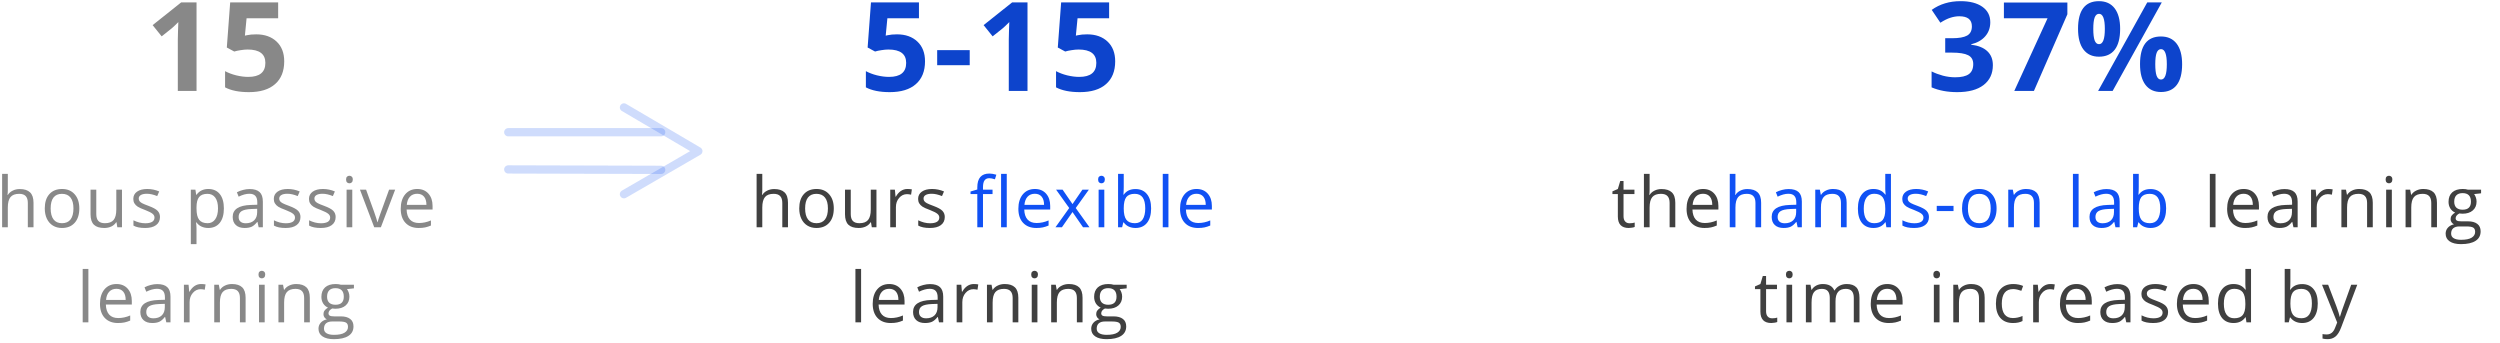
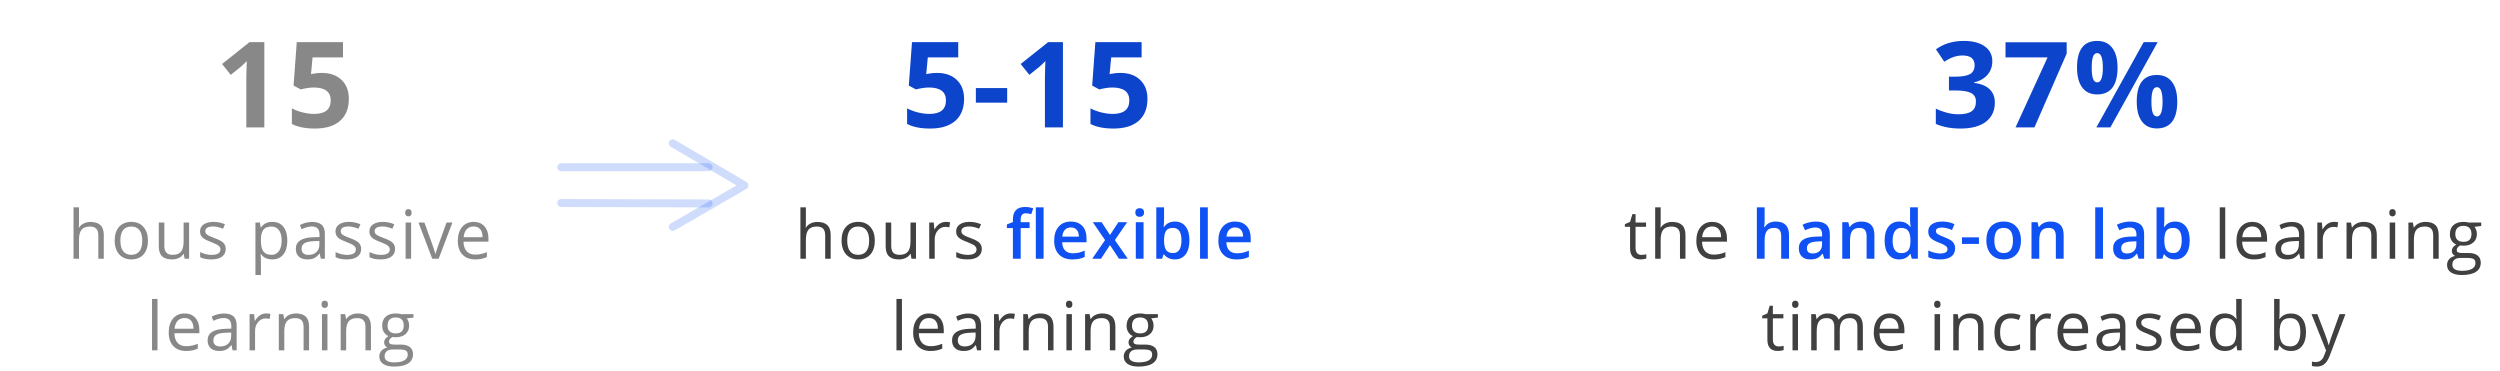
- <svg xmlns="http://www.w3.org/2000/svg" width="605px" height="83px" viewBox="0 0 605 83" version="1.1">
-   <g id="页面-2----Design-Simple" stroke="none" stroke-width="1" fill="none" fill-rule="evenodd">
-     <g id="2" transform="translate(-401, -485)">
-       <g id="编组-51" transform="translate(383, 475)">
-         <g id="编组-4">
-           <g id="编组" fill="#888888">
-             <text id="15" font-family="OpenSans-Bold, Open Sans" font-size="30" font-weight="bold" letter-spacing="0.706">
-               <tspan x="53.17" y="32">15</tspan>
-             </text>
-             <text id="hous-passive-learnin" font-family="OpenSans-Regular, Open Sans" font-size="17" font-weight="normal" letter-spacing="0.4">
-               <tspan x="17.046" y="65">hous passive </tspan>
-               <tspan x="36.544" y="88">learning</tspan>
-             </text>
-           </g>
-           <g id="编组-2" transform="translate(187, 0)">
-             <text id="5-15" font-family="OpenSans-Bold, Open Sans" font-size="30" font-weight="bold" letter-spacing="0.706" fill="#0D44CC">
-               <tspan x="39.076" y="32">5-15</tspan>
-             </text>
-             <text id="hours-flexible-learn" font-family="OpenSans-Regular, Open Sans" font-size="17" font-weight="normal" letter-spacing="0.4">
-               <tspan x="12.629" y="65" fill="#404040">hours </tspan>
-               <tspan x="65.631" y="65" font-family="OpenSans-SemiBold, Open Sans" font-weight="500" fill="#1051F4">flexible</tspan>
-               <tspan x="128.371" y="65" fill="#404040"> </tspan>
-               <tspan x="36.544" y="88" fill="#404040">learning</tspan>
-             </text>
-           </g>
-           <g id="编组-3" transform="translate(163.5, 46.5) scale(1, -1) rotate(-270) translate(-163.5, -46.5) translate(153, 23)" stroke="#1051F4" stroke-linecap="round" stroke-linejoin="round" stroke-opacity="0.2" stroke-width="2">
-             <path d="M5.897,9 L6,46" id="直线-4" />
-             <path d="M15,9 L15,46" id="直线-4" />
-             <polyline id="路径-6" points="0 18 10.423 0 21 18" />
-           </g>
+ <svg xmlns="http://www.w3.org/2000/svg" width="628" height="93" viewBox="0 0 628 93" fill="none">
+   <g id="ç¼ç» 51">
+     <g id="ç¼ç» 4">
+       <g id="ç¼ç»">
+         <path id="15" d="M66.401 32H61.875V19.607L61.919 17.571L61.992 15.345C61.24 16.097 60.717 16.59 60.424 16.824L57.964 18.802L55.781 16.077L62.68 10.584H66.401V32ZM80.847 18.318C82.917 18.318 84.563 18.899 85.784 20.061C87.014 21.224 87.629 22.815 87.629 24.837C87.629 27.23 86.892 29.07 85.417 30.359C83.943 31.648 81.833 32.293 79.089 32.293C76.707 32.293 74.783 31.907 73.318 31.136V27.225C74.089 27.635 74.988 27.972 76.013 28.235C77.038 28.489 78.01 28.616 78.928 28.616C81.692 28.616 83.074 27.483 83.074 25.218C83.074 23.06 81.643 21.98 78.782 21.98C78.264 21.98 77.693 22.034 77.068 22.142C76.443 22.239 75.935 22.347 75.544 22.464L73.743 21.497L74.548 10.584H86.165V14.422H78.518L78.123 18.626L78.635 18.523C79.231 18.387 79.968 18.318 80.847 18.318Z" fill="#888888" />
+         <path id="hous passive learnin" d="M24.695 65V59.115C24.695 58.373 24.526 57.82 24.189 57.455C23.851 57.089 23.323 56.907 22.603 56.907C21.646 56.907 20.946 57.167 20.503 57.687C20.066 58.207 19.848 59.059 19.848 60.244V65H18.47V52.084H19.848V55.994C19.848 56.464 19.825 56.854 19.781 57.164H19.864C20.135 56.727 20.52 56.384 21.018 56.135C21.521 55.88 22.094 55.753 22.736 55.753C23.849 55.753 24.681 56.019 25.235 56.55C25.794 57.075 26.073 57.914 26.073 59.065V65H24.695ZM37.164 60.443C37.164 61.926 36.791 63.085 36.044 63.921C35.297 64.751 34.265 65.166 32.948 65.166C32.134 65.166 31.412 64.975 30.781 64.593C30.15 64.211 29.663 63.664 29.32 62.95C28.977 62.236 28.806 61.4 28.806 60.443C28.806 58.96 29.176 57.806 29.918 56.981C30.66 56.151 31.689 55.736 33.006 55.736C34.279 55.736 35.289 56.16 36.036 57.006C36.788 57.853 37.164 58.998 37.164 60.443ZM30.233 60.443C30.233 61.605 30.466 62.49 30.931 63.099C31.395 63.708 32.079 64.012 32.981 64.012C33.883 64.012 34.566 63.711 35.031 63.107C35.502 62.499 35.737 61.611 35.737 60.443C35.737 59.286 35.502 58.409 35.031 57.812C34.566 57.208 33.877 56.907 32.964 56.907C32.062 56.907 31.382 57.203 30.922 57.795C30.463 58.387 30.233 59.27 30.233 60.443ZM41.283 55.902V61.804C41.283 62.546 41.452 63.099 41.79 63.464C42.127 63.83 42.656 64.012 43.375 64.012C44.327 64.012 45.021 63.752 45.459 63.232C45.901 62.712 46.123 61.862 46.123 60.684V55.902H47.501V65H46.363L46.164 63.78H46.09C45.807 64.228 45.414 64.571 44.911 64.809C44.413 65.047 43.843 65.166 43.201 65.166C42.094 65.166 41.264 64.903 40.711 64.377C40.163 63.852 39.889 63.011 39.889 61.854V55.902H41.283ZM56.699 62.518C56.699 63.365 56.384 64.018 55.753 64.477C55.122 64.936 54.237 65.166 53.097 65.166C51.891 65.166 50.95 64.975 50.275 64.593V63.315C50.712 63.536 51.179 63.711 51.677 63.838C52.181 63.965 52.665 64.029 53.13 64.029C53.849 64.029 54.403 63.915 54.79 63.688C55.178 63.456 55.371 63.105 55.371 62.634C55.371 62.28 55.216 61.978 54.906 61.73C54.602 61.475 54.004 61.176 53.114 60.833C52.267 60.518 51.664 60.244 51.304 60.011C50.95 59.773 50.684 59.505 50.507 59.206C50.336 58.907 50.25 58.55 50.25 58.135C50.25 57.394 50.551 56.81 51.154 56.384C51.758 55.952 52.585 55.736 53.636 55.736C54.616 55.736 55.573 55.935 56.508 56.334L56.019 57.455C55.106 57.078 54.278 56.89 53.537 56.89C52.884 56.89 52.391 56.992 52.059 57.197C51.727 57.402 51.561 57.684 51.561 58.044C51.561 58.287 51.622 58.495 51.744 58.666C51.871 58.838 52.073 59.001 52.35 59.156C52.627 59.311 53.158 59.535 53.944 59.829C55.023 60.221 55.75 60.617 56.127 61.016C56.508 61.414 56.699 61.915 56.699 62.518ZM68.398 65.166C67.806 65.166 67.264 65.058 66.771 64.842C66.284 64.621 65.875 64.283 65.543 63.83H65.443C65.51 64.361 65.543 64.864 65.543 65.34V69.084H64.165V55.902H65.285L65.477 57.148H65.543C65.897 56.649 66.309 56.29 66.78 56.068C67.25 55.847 67.79 55.736 68.398 55.736C69.605 55.736 70.534 56.149 71.187 56.973C71.846 57.798 72.175 58.954 72.175 60.443C72.175 61.937 71.84 63.099 71.171 63.929C70.507 64.754 69.583 65.166 68.398 65.166ZM68.199 56.907C67.269 56.907 66.597 57.164 66.182 57.679C65.767 58.193 65.554 59.012 65.543 60.136V60.443C65.543 61.721 65.756 62.637 66.182 63.19C66.608 63.738 67.292 64.012 68.232 64.012C69.018 64.012 69.632 63.694 70.075 63.058C70.523 62.421 70.748 61.544 70.748 60.426C70.748 59.292 70.523 58.423 70.075 57.82C69.632 57.211 69.007 56.907 68.199 56.907ZM80.585 65L80.311 63.705H80.245C79.791 64.275 79.338 64.662 78.884 64.867C78.436 65.066 77.874 65.166 77.199 65.166C76.297 65.166 75.588 64.934 75.074 64.469C74.565 64.004 74.31 63.343 74.31 62.485C74.31 60.648 75.779 59.685 78.718 59.596L80.262 59.546V58.982C80.262 58.268 80.107 57.742 79.797 57.405C79.493 57.062 79.003 56.89 78.328 56.89C77.57 56.89 76.712 57.123 75.754 57.587L75.331 56.533C75.779 56.29 76.269 56.099 76.8 55.96C77.337 55.822 77.874 55.753 78.411 55.753C79.495 55.753 80.298 55.994 80.818 56.475C81.344 56.956 81.606 57.728 81.606 58.791V65H80.585ZM77.473 64.029C78.33 64.029 79.003 63.794 79.49 63.323C79.982 62.853 80.228 62.194 80.228 61.348V60.526L78.851 60.584C77.755 60.623 76.963 60.794 76.477 61.099C75.995 61.398 75.754 61.865 75.754 62.502C75.754 62.999 75.904 63.379 76.203 63.639C76.507 63.899 76.93 64.029 77.473 64.029ZM90.722 62.518C90.722 63.365 90.407 64.018 89.776 64.477C89.145 64.936 88.26 65.166 87.12 65.166C85.913 65.166 84.973 64.975 84.297 64.593V63.315C84.735 63.536 85.202 63.711 85.7 63.838C86.204 63.965 86.688 64.029 87.153 64.029C87.872 64.029 88.426 63.915 88.813 63.688C89.201 63.456 89.394 63.105 89.394 62.634C89.394 62.28 89.239 61.978 88.929 61.73C88.625 61.475 88.027 61.176 87.136 60.833C86.29 60.518 85.686 60.244 85.327 60.011C84.973 59.773 84.707 59.505 84.53 59.206C84.358 58.907 84.273 58.55 84.273 58.135C84.273 57.394 84.574 56.81 85.177 56.384C85.781 55.952 86.608 55.736 87.659 55.736C88.639 55.736 89.596 55.935 90.531 56.334L90.042 57.455C89.129 57.078 88.301 56.89 87.56 56.89C86.907 56.89 86.414 56.992 86.082 57.197C85.75 57.402 85.584 57.684 85.584 58.044C85.584 58.287 85.645 58.495 85.767 58.666C85.894 58.838 86.096 59.001 86.373 59.156C86.649 59.311 87.181 59.535 87.966 59.829C89.046 60.221 89.773 60.617 90.15 61.016C90.531 61.414 90.722 61.915 90.722 62.518ZM99.24 62.518C99.24 63.365 98.925 64.018 98.294 64.477C97.663 64.936 96.778 65.166 95.638 65.166C94.431 65.166 93.491 64.975 92.816 64.593V63.315C93.253 63.536 93.72 63.711 94.219 63.838C94.722 63.965 95.206 64.029 95.671 64.029C96.391 64.029 96.944 63.915 97.331 63.688C97.719 63.456 97.912 63.105 97.912 62.634C97.912 62.28 97.757 61.978 97.448 61.73C97.143 61.475 96.545 61.176 95.654 60.833C94.808 60.518 94.205 60.244 93.845 60.011C93.491 59.773 93.225 59.505 93.048 59.206C92.876 58.907 92.791 58.55 92.791 58.135C92.791 57.394 93.092 56.81 93.695 56.384C94.299 55.952 95.126 55.736 96.177 55.736C97.157 55.736 98.114 55.935 99.049 56.334L98.56 57.455C97.647 57.078 96.819 56.89 96.078 56.89C95.425 56.89 94.932 56.992 94.6 57.197C94.268 57.402 94.102 57.684 94.102 58.044C94.102 58.287 94.163 58.495 94.285 58.666C94.412 58.838 94.614 59.001 94.891 59.156C95.168 59.311 95.699 59.535 96.485 59.829C97.564 60.221 98.291 60.617 98.668 61.016C99.049 61.414 99.24 61.915 99.24 62.518ZM103.268 65H101.89V55.902H103.268V65ZM101.774 53.437C101.774 53.122 101.851 52.892 102.006 52.748C102.161 52.599 102.355 52.524 102.587 52.524C102.809 52.524 102.999 52.599 103.16 52.748C103.32 52.898 103.401 53.127 103.401 53.437C103.401 53.747 103.32 53.979 103.16 54.134C102.999 54.284 102.809 54.358 102.587 54.358C102.355 54.358 102.161 54.284 102.006 54.134C101.851 53.979 101.774 53.747 101.774 53.437ZM108.582 65L105.129 55.902H106.606L108.565 61.298C109.008 62.56 109.268 63.379 109.346 63.755H109.412C109.473 63.462 109.664 62.856 109.985 61.937C110.311 61.013 111.039 59.001 112.168 55.902H113.645L110.192 65H108.582ZM119.35 65.166C118.005 65.166 116.942 64.757 116.162 63.938C115.387 63.118 115 61.981 115 60.526C115 59.059 115.36 57.895 116.079 57.031C116.804 56.168 117.775 55.736 118.993 55.736C120.133 55.736 121.035 56.113 121.699 56.865C122.363 57.612 122.695 58.6 122.695 59.829V60.7H116.428C116.455 61.768 116.724 62.579 117.233 63.132C117.748 63.686 118.47 63.962 119.399 63.962C120.379 63.962 121.347 63.758 122.305 63.348V64.577C121.818 64.787 121.356 64.936 120.918 65.025C120.487 65.119 119.964 65.166 119.35 65.166ZM118.976 56.89C118.246 56.89 117.662 57.128 117.225 57.604C116.793 58.08 116.538 58.738 116.461 59.58H121.217C121.217 58.711 121.024 58.047 120.636 57.587C120.249 57.123 119.695 56.89 118.976 56.89ZM39.566 88H38.188V75.084H39.566V88ZM46.731 88.166C45.386 88.166 44.324 87.757 43.544 86.938C42.769 86.118 42.381 84.981 42.381 83.526C42.381 82.059 42.741 80.894 43.46 80.031C44.185 79.168 45.157 78.736 46.374 78.736C47.514 78.736 48.416 79.113 49.08 79.865C49.744 80.612 50.076 81.6 50.076 82.829V83.7H43.809C43.837 84.768 44.105 85.579 44.614 86.132C45.129 86.686 45.851 86.962 46.781 86.962C47.76 86.962 48.729 86.758 49.686 86.348V87.577C49.199 87.787 48.737 87.936 48.3 88.025C47.868 88.119 47.345 88.166 46.731 88.166ZM46.357 79.89C45.627 79.89 45.043 80.128 44.606 80.604C44.174 81.08 43.92 81.738 43.842 82.58H48.599C48.599 81.711 48.405 81.047 48.018 80.587C47.63 80.123 47.077 79.89 46.357 79.89ZM58.428 88L58.154 86.705H58.088C57.634 87.275 57.18 87.662 56.727 87.867C56.278 88.066 55.717 88.166 55.042 88.166C54.14 88.166 53.431 87.934 52.917 87.469C52.407 87.004 52.153 86.343 52.153 85.485C52.153 83.648 53.622 82.685 56.561 82.596L58.105 82.546V81.982C58.105 81.268 57.95 80.742 57.64 80.405C57.335 80.062 56.846 79.89 56.17 79.89C55.412 79.89 54.555 80.123 53.597 80.587L53.174 79.533C53.622 79.29 54.112 79.099 54.643 78.96C55.18 78.822 55.717 78.753 56.254 78.753C57.338 78.753 58.141 78.994 58.661 79.475C59.187 79.957 59.449 80.728 59.449 81.791V88H58.428ZM55.316 87.029C56.173 87.029 56.846 86.794 57.333 86.323C57.825 85.853 58.071 85.194 58.071 84.348V83.526L56.694 83.584C55.598 83.623 54.806 83.794 54.319 84.099C53.838 84.397 53.597 84.865 53.597 85.501C53.597 85.999 53.747 86.379 54.045 86.639C54.35 86.899 54.773 87.029 55.316 87.029ZM66.847 78.736C67.251 78.736 67.613 78.769 67.934 78.836L67.743 80.114C67.367 80.031 67.035 79.99 66.747 79.99C66.011 79.99 65.38 80.289 64.855 80.886C64.335 81.484 64.074 82.228 64.074 83.119V88H62.697V78.902H63.834L63.991 80.587H64.058C64.395 79.995 64.802 79.539 65.278 79.218C65.754 78.897 66.277 78.736 66.847 78.736ZM76.261 88V82.115C76.261 81.373 76.093 80.82 75.755 80.455C75.418 80.089 74.889 79.907 74.17 79.907C73.218 79.907 72.521 80.164 72.078 80.679C71.635 81.193 71.414 82.043 71.414 83.227V88H70.036V78.902H71.156L71.381 80.147H71.447C71.729 79.699 72.125 79.353 72.634 79.11C73.143 78.861 73.71 78.736 74.336 78.736C75.431 78.736 76.256 79.002 76.809 79.533C77.363 80.059 77.639 80.903 77.639 82.065V88H76.261ZM82.256 88H80.878V78.902H82.256V88ZM80.762 76.437C80.762 76.122 80.84 75.892 80.995 75.748C81.15 75.599 81.343 75.524 81.576 75.524C81.797 75.524 81.988 75.599 82.148 75.748C82.309 75.897 82.389 76.127 82.389 76.437C82.389 76.747 82.309 76.979 82.148 77.134C81.988 77.284 81.797 77.358 81.576 77.358C81.343 77.358 81.15 77.284 80.995 77.134C80.84 76.979 80.762 76.747 80.762 76.437ZM91.804 88V82.115C91.804 81.373 91.635 80.82 91.297 80.455C90.96 80.089 90.431 79.907 89.712 79.907C88.76 79.907 88.063 80.164 87.62 80.679C87.177 81.193 86.956 82.043 86.956 83.227V88H85.578V78.902H86.699L86.923 80.147H86.989C87.272 79.699 87.667 79.353 88.176 79.11C88.685 78.861 89.253 78.736 89.878 78.736C90.974 78.736 91.798 79.002 92.352 79.533C92.905 80.059 93.182 80.903 93.182 82.065V88H91.804ZM103.866 78.902V79.774L102.181 79.973C102.336 80.167 102.475 80.421 102.596 80.737C102.718 81.047 102.779 81.398 102.779 81.791C102.779 82.682 102.475 83.393 101.866 83.924C101.257 84.456 100.421 84.721 99.359 84.721C99.088 84.721 98.833 84.699 98.595 84.655C98.009 84.965 97.715 85.355 97.715 85.825C97.715 86.074 97.818 86.26 98.023 86.381C98.227 86.498 98.579 86.556 99.077 86.556H100.687C101.672 86.556 102.428 86.763 102.953 87.178C103.484 87.593 103.75 88.197 103.75 88.988C103.75 89.995 103.346 90.761 102.538 91.287C101.73 91.818 100.552 92.084 99.002 92.084C97.812 92.084 96.894 91.863 96.246 91.42C95.604 90.977 95.283 90.352 95.283 89.544C95.283 88.991 95.46 88.512 95.814 88.108C96.169 87.704 96.667 87.43 97.309 87.286C97.076 87.181 96.88 87.018 96.719 86.796C96.564 86.575 96.487 86.318 96.487 86.024C96.487 85.692 96.575 85.402 96.752 85.153C96.93 84.904 97.209 84.663 97.591 84.431C97.121 84.237 96.736 83.908 96.437 83.443C96.144 82.978 95.997 82.447 95.997 81.849C95.997 80.853 96.296 80.087 96.894 79.55C97.491 79.007 98.338 78.736 99.434 78.736C99.91 78.736 100.338 78.792 100.72 78.902H103.866ZM96.611 89.527C96.611 90.02 96.819 90.393 97.234 90.648C97.649 90.903 98.244 91.03 99.019 91.03C100.175 91.03 101.03 90.856 101.584 90.507C102.143 90.164 102.422 89.696 102.422 89.104C102.422 88.612 102.27 88.268 101.965 88.075C101.661 87.887 101.088 87.793 100.247 87.793H98.595C97.97 87.793 97.483 87.942 97.134 88.241C96.786 88.54 96.611 88.968 96.611 89.527ZM97.359 81.816C97.359 82.452 97.538 82.934 97.898 83.26C98.258 83.587 98.759 83.75 99.4 83.75C100.745 83.75 101.418 83.097 101.418 81.791C101.418 80.424 100.737 79.741 99.376 79.741C98.728 79.741 98.23 79.915 97.881 80.264C97.533 80.612 97.359 81.13 97.359 81.816Z" fill="#888888" />
+       </g>
+       <g id="ç¼ç» 2">
+         <path id="5-15" d="M235.393 18.318C237.464 18.318 239.109 18.899 240.33 20.061C241.56 21.224 242.176 22.815 242.176 24.837C242.176 27.23 241.438 29.07 239.964 30.359C238.489 31.648 236.38 32.293 233.636 32.293C231.253 32.293 229.329 31.907 227.864 31.136V27.225C228.636 27.635 229.534 27.972 230.559 28.235C231.585 28.489 232.556 28.616 233.474 28.616C236.238 28.616 237.62 27.483 237.62 25.218C237.62 23.06 236.189 21.98 233.328 21.98C232.81 21.98 232.239 22.034 231.614 22.142C230.989 22.239 230.481 22.347 230.091 22.464L228.289 21.497L229.094 10.584H240.711V14.422H233.064L232.669 18.626L233.181 18.523C233.777 18.387 234.514 18.318 235.393 18.318ZM245.137 25.789V22.127H253.004V25.789H245.137ZM267.01 32H262.484V19.607L262.528 17.571L262.601 15.345C261.849 16.097 261.327 16.59 261.034 16.824L258.573 18.802L256.39 16.077L263.289 10.584H267.01V32ZM281.456 18.318C283.527 18.318 285.172 18.899 286.393 20.061C287.623 21.224 288.239 22.815 288.239 24.837C288.239 27.23 287.501 29.07 286.027 30.359C284.552 31.648 282.443 32.293 279.698 32.293C277.316 32.293 275.392 31.907 273.927 31.136V27.225C274.698 27.635 275.597 27.972 276.622 28.235C277.648 28.489 278.619 28.616 279.537 28.616C282.301 28.616 283.683 27.483 283.683 25.218C283.683 23.06 282.252 21.98 279.391 21.98C278.873 21.98 278.302 22.034 277.677 22.142C277.052 22.239 276.544 22.347 276.154 22.464L274.352 21.497L275.157 10.584H286.774V14.422H279.127L278.732 18.626L279.244 18.523C279.84 18.387 280.577 18.318 281.456 18.318Z" fill="#0D44CC" />
+         <g id="hours flexible learn">
+           <path d="M207.287 65V59.115C207.287 58.373 207.118 57.82 206.78 57.455C206.443 57.089 205.914 56.907 205.195 56.907C204.238 56.907 203.538 57.167 203.095 57.687C202.658 58.207 202.439 59.059 202.439 60.244V65H201.061V52.084H202.439V55.994C202.439 56.464 202.417 56.854 202.373 57.164H202.456C202.727 56.727 203.111 56.384 203.609 56.135C204.113 55.88 204.686 55.753 205.328 55.753C206.44 55.753 207.273 56.019 207.826 56.55C208.385 57.075 208.665 57.914 208.665 59.065V65H207.287ZM219.756 60.443C219.756 61.926 219.383 63.085 218.635 63.921C217.888 64.751 216.856 65.166 215.539 65.166C214.726 65.166 214.004 64.975 213.373 64.593C212.742 64.211 212.255 63.664 211.912 62.95C211.569 62.236 211.397 61.4 211.397 60.443C211.397 58.96 211.768 57.806 212.509 56.981C213.251 56.151 214.28 55.736 215.597 55.736C216.87 55.736 217.88 56.16 218.627 57.006C219.38 57.853 219.756 58.998 219.756 60.443ZM212.825 60.443C212.825 61.605 213.057 62.49 213.522 63.099C213.987 63.708 214.67 64.012 215.572 64.012C216.474 64.012 217.158 63.711 217.623 63.107C218.093 62.499 218.328 61.611 218.328 60.443C218.328 59.286 218.093 58.409 217.623 57.812C217.158 57.208 216.469 56.907 215.556 56.907C214.654 56.907 213.973 57.203 213.514 57.795C213.055 58.387 212.825 59.27 212.825 60.443ZM223.875 55.902V61.804C223.875 62.546 224.044 63.099 224.381 63.464C224.719 63.83 225.247 64.012 225.967 64.012C226.918 64.012 227.613 63.752 228.05 63.232C228.493 62.712 228.714 61.862 228.714 60.684V55.902H230.092V65H228.955L228.756 63.78H228.681C228.399 64.228 228.006 64.571 227.502 64.809C227.004 65.047 226.434 65.166 225.792 65.166C224.686 65.166 223.855 64.903 223.302 64.377C222.754 63.852 222.48 63.011 222.48 61.854V55.902H223.875ZM237.573 55.736C237.977 55.736 238.339 55.77 238.66 55.836L238.469 57.114C238.093 57.031 237.761 56.99 237.473 56.99C236.737 56.99 236.106 57.289 235.58 57.886C235.06 58.484 234.8 59.228 234.8 60.119V65H233.422V55.902H234.559L234.717 57.587H234.784C235.121 56.995 235.528 56.539 236.004 56.218C236.48 55.897 237.003 55.736 237.573 55.736ZM246.63 62.518C246.63 63.365 246.315 64.018 245.684 64.477C245.053 64.936 244.168 65.166 243.028 65.166C241.821 65.166 240.881 64.975 240.206 64.593V63.315C240.643 63.536 241.11 63.711 241.608 63.838C242.112 63.965 242.596 64.029 243.061 64.029C243.78 64.029 244.334 63.915 244.721 63.688C245.109 63.456 245.302 63.105 245.302 62.634C245.302 62.28 245.147 61.978 244.837 61.73C244.533 61.475 243.935 61.176 243.044 60.833C242.198 60.518 241.595 60.244 241.235 60.011C240.881 59.773 240.615 59.505 240.438 59.206C240.266 58.907 240.181 58.55 240.181 58.135C240.181 57.394 240.482 56.81 241.085 56.384C241.689 55.952 242.516 55.736 243.567 55.736C244.547 55.736 245.504 55.935 246.439 56.334L245.95 57.455C245.037 57.078 244.209 56.89 243.468 56.89C242.815 56.89 242.322 56.992 241.99 57.197C241.658 57.402 241.492 57.684 241.492 58.044C241.492 58.287 241.553 58.495 241.675 58.666C241.802 58.838 242.004 59.001 242.281 59.156C242.557 59.311 243.089 59.535 243.875 59.829C244.954 60.221 245.681 60.617 246.058 61.016C246.439 61.414 246.63 61.915 246.63 62.518ZM226.566 88H225.188V75.084H226.566V88ZM233.731 88.166C232.386 88.166 231.324 87.757 230.543 86.938C229.769 86.118 229.381 84.981 229.381 83.526C229.381 82.059 229.741 80.894 230.46 80.031C231.185 79.168 232.157 78.736 233.374 78.736C234.514 78.736 235.416 79.113 236.08 79.865C236.744 80.612 237.076 81.6 237.076 82.829V83.7H230.809C230.837 84.768 231.105 85.579 231.614 86.132C232.129 86.686 232.851 86.962 233.781 86.962C234.76 86.962 235.729 86.758 236.686 86.348V87.577C236.199 87.787 235.737 87.936 235.3 88.025C234.868 88.119 234.345 88.166 233.731 88.166ZM233.357 79.89C232.627 79.89 232.043 80.128 231.606 80.604C231.174 81.08 230.92 81.738 230.842 82.58H235.599C235.599 81.711 235.405 81.047 235.018 80.587C234.63 80.123 234.077 79.89 233.357 79.89ZM245.428 88L245.154 86.705H245.088C244.634 87.275 244.18 87.662 243.727 87.867C243.278 88.066 242.717 88.166 242.042 88.166C241.14 88.166 240.431 87.934 239.917 87.469C239.407 87.004 239.153 86.343 239.153 85.485C239.153 83.648 240.622 82.685 243.561 82.596L245.105 82.546V81.982C245.105 81.268 244.95 80.742 244.64 80.405C244.335 80.062 243.846 79.89 243.171 79.89C242.412 79.89 241.555 80.123 240.597 80.587L240.174 79.533C240.622 79.29 241.112 79.099 241.643 78.96C242.18 78.822 242.717 78.753 243.254 78.753C244.338 78.753 245.141 78.994 245.661 79.475C246.186 79.957 246.449 80.728 246.449 81.791V88H245.428ZM242.316 87.029C243.173 87.029 243.846 86.794 244.333 86.323C244.825 85.853 245.071 85.194 245.071 84.348V83.526L243.693 83.584C242.598 83.623 241.806 83.794 241.319 84.099C240.838 84.397 240.597 84.865 240.597 85.501C240.597 85.999 240.747 86.379 241.046 86.639C241.35 86.899 241.773 87.029 242.316 87.029ZM253.847 78.736C254.251 78.736 254.613 78.769 254.934 78.836L254.743 80.114C254.367 80.031 254.035 79.99 253.747 79.99C253.011 79.99 252.38 80.289 251.855 80.886C251.335 81.484 251.074 82.228 251.074 83.119V88H249.696V78.902H250.834L250.991 80.587H251.058C251.395 79.995 251.802 79.539 252.278 79.218C252.754 78.897 253.277 78.736 253.847 78.736ZM263.262 88V82.115C263.262 81.373 263.093 80.82 262.755 80.455C262.418 80.089 261.889 79.907 261.17 79.907C260.218 79.907 259.521 80.164 259.078 80.679C258.635 81.193 258.414 82.043 258.414 83.227V88H257.036V78.902H258.157L258.381 80.147H258.447C258.729 79.699 259.125 79.353 259.634 79.11C260.143 78.861 260.71 78.736 261.336 78.736C262.431 78.736 263.256 79.002 263.809 79.533C264.363 80.059 264.639 80.903 264.639 82.065V88H263.262ZM269.256 88H267.878V78.902H269.256V88ZM267.762 76.437C267.762 76.122 267.84 75.892 267.995 75.748C268.149 75.599 268.343 75.524 268.576 75.524C268.797 75.524 268.988 75.599 269.148 75.748C269.309 75.897 269.389 76.127 269.389 76.437C269.389 76.747 269.309 76.979 269.148 77.134C268.988 77.284 268.797 77.358 268.576 77.358C268.343 77.358 268.149 77.284 267.995 77.134C267.84 76.979 267.762 76.747 267.762 76.437ZM278.804 88V82.115C278.804 81.373 278.635 80.82 278.297 80.455C277.96 80.089 277.431 79.907 276.712 79.907C275.76 79.907 275.063 80.164 274.62 80.679C274.177 81.193 273.956 82.043 273.956 83.227V88H272.578V78.902H273.699L273.923 80.147H273.989C274.271 79.699 274.667 79.353 275.176 79.11C275.685 78.861 276.253 78.736 276.878 78.736C277.974 78.736 278.798 79.002 279.352 79.533C279.905 80.059 280.182 80.903 280.182 82.065V88H278.804ZM290.866 78.902V79.774L289.181 79.973C289.336 80.167 289.475 80.421 289.596 80.737C289.718 81.047 289.779 81.398 289.779 81.791C289.779 82.682 289.475 83.393 288.866 83.924C288.257 84.456 287.421 84.721 286.359 84.721C286.088 84.721 285.833 84.699 285.595 84.655C285.009 84.965 284.715 85.355 284.715 85.825C284.715 86.074 284.818 86.26 285.023 86.381C285.227 86.498 285.579 86.556 286.077 86.556H287.687C288.672 86.556 289.428 86.763 289.953 87.178C290.484 87.593 290.75 88.197 290.75 88.988C290.75 89.995 290.346 90.761 289.538 91.287C288.73 91.818 287.552 92.084 286.002 92.084C284.812 92.084 283.894 91.863 283.246 91.42C282.604 90.977 282.283 90.352 282.283 89.544C282.283 88.991 282.46 88.512 282.815 88.108C283.169 87.704 283.667 87.43 284.309 87.286C284.076 87.181 283.88 87.018 283.719 86.796C283.564 86.575 283.487 86.318 283.487 86.024C283.487 85.692 283.575 85.402 283.753 85.153C283.93 84.904 284.209 84.663 284.591 84.431C284.121 84.237 283.736 83.908 283.437 83.443C283.144 82.978 282.997 82.447 282.997 81.849C282.997 80.853 283.296 80.087 283.894 79.55C284.491 79.007 285.338 78.736 286.434 78.736C286.91 78.736 287.338 78.792 287.72 78.902H290.866ZM283.611 89.527C283.611 90.02 283.819 90.393 284.234 90.648C284.649 90.903 285.244 91.03 286.019 91.03C287.175 91.03 288.03 90.856 288.584 90.507C289.143 90.164 289.422 89.696 289.422 89.104C289.422 88.612 289.27 88.268 288.965 88.075C288.661 87.887 288.088 87.793 287.247 87.793H285.595C284.97 87.793 284.483 87.942 284.134 88.241C283.786 88.54 283.611 88.968 283.611 89.527ZM284.358 81.816C284.358 82.452 284.538 82.934 284.898 83.26C285.258 83.587 285.759 83.75 286.4 83.75C287.745 83.75 288.418 83.097 288.418 81.791C288.418 80.424 287.737 79.741 286.376 79.741C285.728 79.741 285.23 79.915 284.881 80.264C284.533 80.612 284.358 81.13 284.358 81.816Z" fill="#404040" />
+           <path d="M258.636 57.297H256.395V65H254.436V57.297H252.925V56.384L254.436 55.786V55.188C254.436 54.104 254.691 53.301 255.2 52.781C255.709 52.255 256.487 51.993 257.532 51.993C258.219 51.993 258.894 52.106 259.558 52.333L259.043 53.81C258.562 53.656 258.102 53.578 257.665 53.578C257.223 53.578 256.899 53.717 256.694 53.993C256.495 54.264 256.395 54.674 256.395 55.222V55.819H258.636V57.297ZM262.148 65H260.197V52.084H262.148V65ZM269.363 65.166C267.935 65.166 266.817 64.751 266.009 63.921C265.207 63.085 264.805 61.937 264.805 60.476C264.805 58.976 265.179 57.798 265.926 56.94C266.673 56.082 267.7 55.653 269.006 55.653C270.218 55.653 271.175 56.021 271.878 56.757C272.581 57.493 272.932 58.506 272.932 59.795V60.85H266.814C266.842 61.741 267.083 62.427 267.536 62.908C267.99 63.384 268.629 63.622 269.454 63.622C269.996 63.622 270.5 63.572 270.965 63.473C271.435 63.367 271.939 63.196 272.475 62.958V64.543C271.999 64.77 271.518 64.931 271.031 65.025C270.544 65.119 269.988 65.166 269.363 65.166ZM269.006 57.131C268.386 57.131 267.888 57.327 267.512 57.72C267.141 58.113 266.919 58.686 266.847 59.438H271.014C271.003 58.68 270.821 58.108 270.467 57.72C270.112 57.327 269.625 57.131 269.006 57.131ZM277.59 60.31L274.511 55.819H276.735L278.827 59.032L280.935 55.819H283.143L280.056 60.31L283.301 65H281.093L278.827 61.563L276.569 65H274.361L277.59 60.31ZM287.262 65H285.312V55.819H287.262V65ZM285.195 53.387C285.195 53.039 285.289 52.77 285.478 52.582C285.671 52.394 285.945 52.3 286.299 52.3C286.642 52.3 286.908 52.394 287.096 52.582C287.29 52.77 287.387 53.039 287.387 53.387C287.387 53.719 287.29 53.982 287.096 54.176C286.908 54.364 286.642 54.458 286.299 54.458C285.945 54.458 285.671 54.364 285.478 54.176C285.289 53.982 285.195 53.719 285.195 53.387ZM295.15 55.653C296.295 55.653 297.186 56.068 297.822 56.898C298.464 57.728 298.785 58.893 298.785 60.393C298.785 61.898 298.462 63.072 297.814 63.913C297.167 64.748 296.267 65.166 295.116 65.166C293.954 65.166 293.052 64.748 292.41 63.913H292.277L291.921 65H290.46V52.084H292.41V55.155C292.41 55.382 292.399 55.72 292.377 56.168C292.355 56.616 292.338 56.901 292.327 57.023H292.41C293.03 56.11 293.943 55.653 295.15 55.653ZM294.643 57.247C293.857 57.247 293.29 57.48 292.942 57.944C292.598 58.404 292.421 59.176 292.41 60.26V60.393C292.41 61.511 292.587 62.322 292.942 62.825C293.296 63.323 293.874 63.572 294.676 63.572C295.368 63.572 295.891 63.298 296.245 62.751C296.605 62.203 296.785 61.411 296.785 60.377C296.785 58.29 296.071 57.247 294.643 57.247ZM303.402 65H301.451V52.084H303.402V65ZM310.609 65.166C309.181 65.166 308.063 64.751 307.255 63.921C306.453 63.085 306.052 61.937 306.052 60.476C306.052 58.976 306.425 57.798 307.172 56.94C307.919 56.082 308.946 55.653 310.252 55.653C311.464 55.653 312.421 56.021 313.124 56.757C313.827 57.493 314.178 58.506 314.178 59.795V60.85H308.06C308.088 61.741 308.329 62.427 308.783 62.908C309.236 63.384 309.875 63.622 310.7 63.622C311.242 63.622 311.746 63.572 312.211 63.473C312.681 63.367 313.185 63.196 313.721 62.958V64.543C313.246 64.77 312.764 64.931 312.277 65.025C311.79 65.119 311.234 65.166 310.609 65.166ZM310.252 57.131C309.632 57.131 309.134 57.327 308.758 57.72C308.387 58.113 308.165 58.686 308.094 59.438H312.261C312.249 58.68 312.067 58.108 311.713 57.72C311.359 57.327 310.872 57.131 310.252 57.131Z" fill="#1051F4" />
        </g>
-         <g id="编组-3" transform="translate(404, 0)">
-           <text id="37%" font-family="OpenSans-Bold, Open Sans" font-size="30" font-weight="bold" letter-spacing="0.706" fill="#0D44CC">
-             <tspan x="80.304" y="32">37%</tspan>
-           </text>
-           <text id="the-hands-on-lab-lea" font-family="OpenSans-Regular, Open Sans" font-size="17" font-weight="normal" letter-spacing="0.4">
-             <tspan x="3.958" y="65" fill="#404040">the</tspan>
-             <tspan x="31.131" y="65" font-family="OpenSans-SemiBold, Open Sans" font-weight="500" fill="#1051F4"> hands-on lab</tspan>
-             <tspan x="147.313" y="65" fill="#404040"> learning </tspan>
-             <tspan x="38.454" y="88" fill="#404040">time increased by </tspan>
-           </text>
-         </g>
+       </g>
+       <g id="ç¼ç» 3">
+         <path id="ç´çº¿ 4" d="M178 51.102L141 51" stroke="#1051F4" stroke-opacity="0.2" stroke-width="2" stroke-linecap="round" stroke-linejoin="round" />
+         <path id="ç´çº¿ 4_2" d="M178 42L141 42" stroke="#1051F4" stroke-opacity="0.2" stroke-width="2" stroke-linecap="round" stroke-linejoin="round" />
+         <path id="è·¯å¾ 6" d="M169 57L187 46.577L169 36" stroke="#1051F4" stroke-opacity="0.2" stroke-width="2" stroke-linecap="round" stroke-linejoin="round" />
+       </g>
+     </g>
+     <g id="ç¼ç» 3_2">
+       <path id="37%" d="M500.472 15.374C500.472 16.712 500.067 17.85 499.256 18.787C498.445 19.725 497.308 20.369 495.843 20.721V20.809C497.571 21.023 498.88 21.551 499.769 22.391C500.657 23.221 501.102 24.344 501.102 25.76C501.102 27.82 500.355 29.427 498.861 30.579C497.366 31.722 495.233 32.293 492.459 32.293C490.135 32.293 488.074 31.907 486.278 31.136V27.283C487.108 27.703 488.021 28.045 489.017 28.309C490.013 28.572 490.999 28.704 491.976 28.704C493.47 28.704 494.573 28.45 495.286 27.942C495.999 27.435 496.356 26.619 496.356 25.496C496.356 24.49 495.945 23.777 495.125 23.357C494.305 22.938 492.996 22.727 491.199 22.727H489.573V19.256H491.229C492.889 19.256 494.1 19.041 494.861 18.611C495.633 18.172 496.019 17.425 496.019 16.37C496.019 14.749 495.003 13.938 492.972 13.938C492.269 13.938 491.551 14.056 490.819 14.29C490.096 14.524 489.29 14.93 488.402 15.506L486.307 12.386C488.26 10.979 490.589 10.276 493.294 10.276C495.511 10.276 497.259 10.726 498.538 11.624C499.827 12.523 500.472 13.773 500.472 15.374ZM506.305 32L514.347 14.422H503.785V10.613H519.151V13.455L511.051 32H506.305ZM525.438 17C525.438 18.24 525.546 19.168 525.761 19.783C525.985 20.389 526.342 20.691 526.83 20.691C527.767 20.691 528.236 19.461 528.236 17C528.236 14.559 527.767 13.338 526.83 13.338C526.342 13.338 525.985 13.641 525.761 14.246C525.546 14.842 525.438 15.76 525.438 17ZM531.928 16.971C531.928 19.217 531.493 20.906 530.624 22.039C529.755 23.162 528.48 23.724 526.801 23.724C525.189 23.724 523.944 23.148 523.065 21.995C522.186 20.833 521.747 19.158 521.747 16.971C521.747 12.508 523.431 10.276 526.801 10.276C528.451 10.276 529.716 10.857 530.595 12.02C531.483 13.172 531.928 14.822 531.928 16.971ZM542.006 10.584L530.126 32H526.61L538.49 10.584H542.006ZM540.438 25.555C540.438 26.795 540.546 27.723 540.761 28.338C540.985 28.943 541.342 29.246 541.83 29.246C542.767 29.246 543.236 28.016 543.236 25.555C543.236 23.113 542.767 21.893 541.83 21.893C541.342 21.893 540.985 22.195 540.761 22.801C540.546 23.396 540.438 24.314 540.438 25.555ZM546.928 25.525C546.928 27.762 546.493 29.446 545.624 30.579C544.755 31.702 543.48 32.264 541.801 32.264C540.189 32.264 538.944 31.688 538.065 30.535C537.186 29.373 536.747 27.703 536.747 25.525C536.747 21.062 538.431 18.831 541.801 18.831C543.451 18.831 544.716 19.412 545.595 20.574C546.483 21.727 546.928 23.377 546.928 25.525Z" fill="#0D44CC" />
+       <g id="the hands-on lab lea">
+         <path d="M412.312 64.029C412.556 64.029 412.791 64.012 413.018 63.979C413.244 63.94 413.424 63.901 413.557 63.863V64.917C413.408 64.989 413.186 65.047 412.893 65.091C412.605 65.141 412.345 65.166 412.113 65.166C410.353 65.166 409.473 64.239 409.473 62.385V56.973H408.17V56.309L409.473 55.736L410.054 53.794H410.851V55.902H413.491V56.973H410.851V62.327C410.851 62.875 410.981 63.296 411.241 63.589C411.501 63.882 411.858 64.029 412.312 64.029ZM422.009 65V59.115C422.009 58.373 421.84 57.82 421.503 57.455C421.165 57.089 420.636 56.907 419.917 56.907C418.96 56.907 418.26 57.167 417.817 57.687C417.38 58.207 417.161 59.059 417.161 60.244V65H415.783V52.084H417.161V55.994C417.161 56.464 417.139 56.854 417.095 57.164H417.178C417.449 56.727 417.834 56.384 418.332 56.135C418.835 55.88 419.408 55.753 420.05 55.753C421.162 55.753 421.995 56.019 422.548 56.55C423.107 57.075 423.387 57.914 423.387 59.065V65H422.009ZM430.469 65.166C429.124 65.166 428.062 64.757 427.281 63.938C426.507 63.118 426.119 61.981 426.119 60.526C426.119 59.059 426.479 57.895 427.198 57.031C427.923 56.168 428.895 55.736 430.112 55.736C431.252 55.736 432.154 56.113 432.818 56.865C433.482 57.612 433.814 58.6 433.814 59.829V60.7H427.547C427.575 61.768 427.843 62.579 428.352 63.132C428.867 63.686 429.589 63.962 430.519 63.962C431.498 63.962 432.467 63.758 433.424 63.348V64.577C432.937 64.787 432.475 64.936 432.038 65.025C431.606 65.119 431.083 65.166 430.469 65.166ZM430.095 56.89C429.365 56.89 428.781 57.128 428.344 57.604C427.912 58.08 427.658 58.738 427.58 59.58H432.337C432.337 58.711 432.143 58.047 431.756 57.587C431.368 57.123 430.815 56.89 430.095 56.89ZM558.98 65H557.602V52.084H558.98V65ZM566.145 65.166C564.801 65.166 563.738 64.757 562.958 63.938C562.183 63.118 561.796 61.981 561.796 60.526C561.796 59.059 562.155 57.895 562.875 57.031C563.6 56.168 564.571 55.736 565.788 55.736C566.928 55.736 567.83 56.113 568.494 56.865C569.158 57.612 569.491 58.6 569.491 59.829V60.7H563.223C563.251 61.768 563.519 62.579 564.029 63.132C564.543 63.686 565.265 63.962 566.195 63.962C567.175 63.962 568.143 63.758 569.1 63.348V64.577C568.613 64.787 568.151 64.936 567.714 65.025C567.283 65.119 566.76 65.166 566.145 65.166ZM565.772 56.89C565.041 56.89 564.457 57.128 564.02 57.604C563.589 58.08 563.334 58.738 563.257 59.58H568.013C568.013 58.711 567.819 58.047 567.432 57.587C567.045 57.123 566.491 56.89 565.772 56.89ZM577.843 65L577.569 63.705H577.502C577.049 64.275 576.595 64.662 576.141 64.867C575.693 65.066 575.131 65.166 574.456 65.166C573.554 65.166 572.846 64.934 572.331 64.469C571.822 64.004 571.567 63.343 571.567 62.485C571.567 60.648 573.037 59.685 575.975 59.596L577.519 59.546V58.982C577.519 58.268 577.364 57.742 577.054 57.405C576.75 57.062 576.26 56.89 575.585 56.89C574.827 56.89 573.969 57.123 573.012 57.587L572.588 56.533C573.037 56.29 573.526 56.099 574.058 55.96C574.594 55.822 575.131 55.753 575.668 55.753C576.753 55.753 577.555 55.994 578.075 56.475C578.601 56.956 578.864 57.728 578.864 58.791V65H577.843ZM574.73 64.029C575.588 64.029 576.26 63.794 576.747 63.323C577.239 62.853 577.486 62.194 577.486 61.348V60.526L576.108 60.584C575.012 60.623 574.221 60.794 573.734 61.099C573.252 61.398 573.012 61.865 573.012 62.502C573.012 62.999 573.161 63.379 573.46 63.639C573.764 63.899 574.188 64.029 574.73 64.029ZM586.261 55.736C586.665 55.736 587.028 55.77 587.349 55.836L587.158 57.114C586.781 57.031 586.449 56.99 586.162 56.99C585.426 56.99 584.795 57.289 584.269 57.886C583.749 58.484 583.489 59.228 583.489 60.119V65H582.111V55.902H583.248L583.406 57.587H583.472C583.81 56.995 584.216 56.539 584.692 56.218C585.168 55.897 585.691 55.736 586.261 55.736ZM595.676 65V59.115C595.676 58.373 595.507 57.82 595.17 57.455C594.832 57.089 594.303 56.907 593.584 56.907C592.632 56.907 591.935 57.164 591.492 57.679C591.05 58.193 590.828 59.043 590.828 60.227V65H589.45V55.902H590.571L590.795 57.148H590.861C591.144 56.699 591.539 56.353 592.048 56.11C592.558 55.861 593.125 55.736 593.75 55.736C594.846 55.736 595.67 56.002 596.224 56.533C596.777 57.059 597.054 57.903 597.054 59.065V65H595.676ZM601.671 65H600.293V55.902H601.671V65ZM600.176 53.437C600.176 53.122 600.254 52.892 600.409 52.748C600.564 52.599 600.758 52.524 600.99 52.524C601.211 52.524 601.402 52.599 601.563 52.748C601.723 52.898 601.803 53.127 601.803 53.437C601.803 53.747 601.723 53.979 601.563 54.134C601.402 54.284 601.211 54.358 600.99 54.358C600.758 54.358 600.564 54.284 600.409 54.134C600.254 53.979 600.176 53.747 600.176 53.437ZM611.218 65V59.115C611.218 58.373 611.049 57.82 610.712 57.455C610.374 57.089 609.846 56.907 609.126 56.907C608.174 56.907 607.477 57.164 607.034 57.679C606.592 58.193 606.37 59.043 606.37 60.227V65H604.992V55.902H606.113L606.337 57.148H606.404C606.686 56.699 607.082 56.353 607.591 56.11C608.1 55.861 608.667 55.736 609.292 55.736C610.388 55.736 611.213 56.002 611.766 56.533C612.319 57.059 612.596 57.903 612.596 59.065V65H611.218ZM623.281 55.902V56.774L621.596 56.973C621.751 57.167 621.889 57.421 622.011 57.737C622.132 58.047 622.193 58.398 622.193 58.791C622.193 59.682 621.889 60.393 621.28 60.924C620.671 61.456 619.836 61.721 618.773 61.721C618.502 61.721 618.248 61.699 618.01 61.655C617.423 61.965 617.13 62.355 617.13 62.825C617.13 63.074 617.232 63.26 617.437 63.381C617.642 63.498 617.993 63.556 618.491 63.556H620.101C621.086 63.556 621.842 63.763 622.368 64.178C622.899 64.593 623.164 65.197 623.164 65.988C623.164 66.995 622.76 67.761 621.953 68.287C621.145 68.818 619.966 69.084 618.416 69.084C617.227 69.084 616.308 68.863 615.661 68.42C615.019 67.977 614.698 67.352 614.698 66.544C614.698 65.991 614.875 65.512 615.229 65.108C615.583 64.704 616.081 64.43 616.723 64.286C616.491 64.181 616.294 64.018 616.134 63.796C615.979 63.575 615.901 63.318 615.901 63.024C615.901 62.692 615.99 62.402 616.167 62.153C616.344 61.904 616.623 61.663 617.005 61.431C616.535 61.237 616.15 60.908 615.851 60.443C615.558 59.978 615.412 59.447 615.412 58.849C615.412 57.853 615.71 57.087 616.308 56.55C616.906 56.008 617.752 55.736 618.848 55.736C619.324 55.736 619.753 55.792 620.135 55.902H623.281ZM616.026 66.527C616.026 67.02 616.233 67.393 616.648 67.648C617.063 67.903 617.658 68.03 618.433 68.03C619.59 68.03 620.445 67.856 620.998 67.507C621.557 67.164 621.836 66.696 621.836 66.104C621.836 65.612 621.684 65.268 621.38 65.075C621.075 64.887 620.503 64.793 619.662 64.793H618.01C617.384 64.793 616.897 64.942 616.549 65.241C616.2 65.54 616.026 65.968 616.026 66.527ZM616.773 58.816C616.773 59.452 616.953 59.934 617.312 60.26C617.672 60.587 618.173 60.75 618.815 60.75C620.16 60.75 620.832 60.097 620.832 58.791C620.832 57.424 620.151 56.741 618.79 56.741C618.142 56.741 617.644 56.915 617.296 57.264C616.947 57.612 616.773 58.13 616.773 58.816ZM446.808 87.029C447.051 87.029 447.287 87.012 447.514 86.979C447.74 86.94 447.92 86.901 448.053 86.863V87.917C447.904 87.989 447.682 88.047 447.389 88.091C447.101 88.141 446.841 88.166 446.609 88.166C444.849 88.166 443.969 87.239 443.969 85.385V79.973H442.666V79.309L443.969 78.736L444.55 76.794H445.347V78.902H447.987V79.973H445.347V85.327C445.347 85.875 445.477 86.296 445.737 86.589C445.997 86.882 446.354 87.029 446.808 87.029ZM451.657 88H450.279V78.902H451.657V88ZM450.163 76.437C450.163 76.122 450.241 75.892 450.396 75.748C450.55 75.599 450.744 75.524 450.977 75.524C451.198 75.524 451.389 75.599 451.549 75.748C451.71 75.897 451.79 76.127 451.79 76.437C451.79 76.747 451.71 76.979 451.549 77.134C451.389 77.284 451.198 77.358 450.977 77.358C450.744 77.358 450.55 77.284 450.396 77.134C450.241 76.979 450.163 76.747 450.163 76.437ZM466.575 88V82.082C466.575 81.357 466.42 80.814 466.11 80.455C465.801 80.089 465.319 79.907 464.666 79.907C463.808 79.907 463.175 80.153 462.765 80.645C462.356 81.138 462.151 81.896 462.151 82.92V88H460.773V82.082C460.773 81.357 460.618 80.814 460.308 80.455C459.998 80.089 459.514 79.907 458.856 79.907C457.992 79.907 457.359 80.167 456.955 80.687C456.556 81.202 456.357 82.048 456.357 83.227V88H454.979V78.902H456.1L456.324 80.147H456.39C456.65 79.705 457.016 79.359 457.486 79.11C457.962 78.861 458.493 78.736 459.08 78.736C460.502 78.736 461.432 79.251 461.869 80.28H461.935C462.206 79.804 462.599 79.428 463.114 79.151C463.629 78.875 464.215 78.736 464.874 78.736C465.903 78.736 466.672 79.002 467.181 79.533C467.696 80.059 467.953 80.903 467.953 82.065V88H466.575ZM475.044 88.166C473.699 88.166 472.636 87.757 471.856 86.938C471.081 86.118 470.694 84.981 470.694 83.526C470.694 82.059 471.054 80.894 471.773 80.031C472.498 79.168 473.469 78.736 474.687 78.736C475.827 78.736 476.729 79.113 477.393 79.865C478.057 80.612 478.389 81.6 478.389 82.829V83.7H472.122C472.149 84.768 472.418 85.579 472.927 86.132C473.442 86.686 474.164 86.962 475.093 86.962C476.073 86.962 477.041 86.758 477.999 86.348V87.577C477.512 87.787 477.05 87.936 476.613 88.025C476.181 88.119 475.658 88.166 475.044 88.166ZM474.67 79.89C473.94 79.89 473.356 80.128 472.919 80.604C472.487 81.08 472.232 81.738 472.155 82.58H476.911C476.911 81.711 476.718 81.047 476.33 80.587C475.943 80.123 475.39 79.89 474.67 79.89ZM487.34 88H485.962V78.902H487.34V88ZM485.846 76.437C485.846 76.122 485.924 75.892 486.079 75.748C486.233 75.599 486.427 75.524 486.66 75.524C486.881 75.524 487.072 75.599 487.232 75.748C487.393 75.897 487.473 76.127 487.473 76.437C487.473 76.747 487.393 76.979 487.232 77.134C487.072 77.284 486.881 77.358 486.66 77.358C486.427 77.358 486.233 77.284 486.079 77.134C485.924 76.979 485.846 76.747 485.846 76.437ZM496.888 88V82.115C496.888 81.373 496.719 80.82 496.381 80.455C496.044 80.089 495.515 79.907 494.796 79.907C493.844 79.907 493.147 80.164 492.704 80.679C492.261 81.193 492.04 82.043 492.04 83.227V88H490.662V78.902H491.783L492.007 80.147H492.073C492.355 79.699 492.751 79.353 493.26 79.11C493.769 78.861 494.337 78.736 494.962 78.736C496.058 78.736 496.882 79.002 497.436 79.533C497.989 80.059 498.266 80.903 498.266 82.065V88H496.888ZM505.14 88.166C503.823 88.166 502.802 87.762 502.077 86.954C501.358 86.141 500.998 84.992 500.998 83.509C500.998 81.987 501.363 80.811 502.094 79.981C502.83 79.151 503.876 78.736 505.232 78.736C505.669 78.736 506.106 78.783 506.543 78.877C506.98 78.972 507.323 79.082 507.572 79.21L507.149 80.38C506.845 80.258 506.513 80.159 506.153 80.081C505.793 79.998 505.475 79.957 505.198 79.957C503.35 79.957 502.426 81.135 502.426 83.493C502.426 84.611 502.65 85.468 503.098 86.066C503.552 86.664 504.222 86.962 505.107 86.962C505.865 86.962 506.643 86.799 507.44 86.473V87.693C506.831 88.008 506.064 88.166 505.14 88.166ZM514.156 78.736C514.56 78.736 514.923 78.769 515.244 78.836L515.053 80.114C514.677 80.031 514.345 79.99 514.057 79.99C513.321 79.99 512.69 80.289 512.164 80.886C511.644 81.484 511.384 82.228 511.384 83.119V88H510.006V78.902H511.143L511.301 80.587H511.367C511.705 79.995 512.112 79.539 512.588 79.218C513.064 78.897 513.586 78.736 514.156 78.736ZM521.189 88.166C519.844 88.166 518.782 87.757 518.001 86.938C517.227 86.118 516.839 84.981 516.839 83.526C516.839 82.059 517.199 80.894 517.918 80.031C518.643 79.168 519.614 78.736 520.832 78.736C521.972 78.736 522.874 79.113 523.538 79.865C524.202 80.612 524.534 81.6 524.534 82.829V83.7H518.267C518.295 84.768 518.563 85.579 519.072 86.132C519.587 86.686 520.309 86.962 521.239 86.962C522.218 86.962 523.186 86.758 524.144 86.348V87.577C523.657 87.787 523.195 87.936 522.758 88.025C522.326 88.119 521.803 88.166 521.189 88.166ZM520.815 79.89C520.085 79.89 519.501 80.128 519.064 80.604C518.632 81.08 518.378 81.738 518.3 82.58H523.056C523.056 81.711 522.863 81.047 522.475 80.587C522.088 80.123 521.535 79.89 520.815 79.89ZM532.886 88L532.612 86.705H532.546C532.092 87.275 531.638 87.662 531.184 87.867C530.736 88.066 530.175 88.166 529.499 88.166C528.597 88.166 527.889 87.934 527.374 87.469C526.865 87.004 526.611 86.343 526.611 85.485C526.611 83.648 528.08 82.685 531.018 82.596L532.562 82.546V81.982C532.562 81.268 532.407 80.742 532.098 80.405C531.793 80.062 531.303 79.89 530.628 79.89C529.87 79.89 529.012 80.123 528.055 80.587L527.632 79.533C528.08 79.29 528.57 79.099 529.101 78.96C529.638 78.822 530.175 78.753 530.711 78.753C531.796 78.753 532.598 78.994 533.119 79.475C533.644 79.957 533.907 80.728 533.907 81.791V88H532.886ZM529.773 87.029C530.631 87.029 531.303 86.794 531.79 86.323C532.283 85.853 532.529 85.194 532.529 84.348V83.526L531.151 83.584C530.056 83.623 529.264 83.794 528.777 84.099C528.296 84.397 528.055 84.865 528.055 85.501C528.055 85.999 528.204 86.379 528.503 86.639C528.808 86.899 529.231 87.029 529.773 87.029ZM543.023 85.518C543.023 86.365 542.708 87.018 542.077 87.477C541.446 87.936 540.56 88.166 539.42 88.166C538.214 88.166 537.273 87.975 536.598 87.593V86.315C537.035 86.536 537.503 86.711 538.001 86.838C538.505 86.965 538.989 87.029 539.454 87.029C540.173 87.029 540.726 86.915 541.114 86.689C541.501 86.456 541.695 86.105 541.695 85.634C541.695 85.28 541.54 84.978 541.23 84.73C540.926 84.475 540.328 84.176 539.437 83.833C538.59 83.518 537.987 83.244 537.627 83.011C537.273 82.773 537.008 82.505 536.831 82.206C536.659 81.907 536.573 81.55 536.573 81.135C536.573 80.394 536.875 79.81 537.478 79.384C538.081 78.952 538.909 78.736 539.96 78.736C540.939 78.736 541.897 78.936 542.832 79.334L542.342 80.455C541.429 80.078 540.602 79.89 539.86 79.89C539.207 79.89 538.715 79.993 538.383 80.197C538.051 80.402 537.885 80.684 537.885 81.044C537.885 81.287 537.946 81.495 538.067 81.666C538.195 81.838 538.397 82.001 538.673 82.156C538.95 82.311 539.481 82.535 540.267 82.829C541.346 83.222 542.074 83.617 542.45 84.016C542.832 84.414 543.023 84.915 543.023 85.518ZM549.516 88.166C548.171 88.166 547.108 87.757 546.328 86.938C545.553 86.118 545.166 84.981 545.166 83.526C545.166 82.059 545.526 80.894 546.245 80.031C546.97 79.168 547.941 78.736 549.159 78.736C550.299 78.736 551.201 79.113 551.865 79.865C552.529 80.612 552.861 81.6 552.861 82.829V83.7H546.594C546.622 84.768 546.89 85.579 547.399 86.132C547.914 86.686 548.636 86.962 549.566 86.962C550.545 86.962 551.513 86.758 552.471 86.348V87.577C551.984 87.787 551.522 87.936 551.085 88.025C550.653 88.119 550.13 88.166 549.516 88.166ZM549.142 79.89C548.412 79.89 547.828 80.128 547.391 80.604C546.959 81.08 546.705 81.738 546.627 82.58H551.383C551.383 81.711 551.19 81.047 550.802 80.587C550.415 80.123 549.862 79.89 549.142 79.89ZM561.811 86.78H561.736C561.1 87.704 560.148 88.166 558.881 88.166C557.691 88.166 556.764 87.759 556.1 86.946C555.441 86.132 555.112 84.976 555.112 83.476C555.112 81.976 555.444 80.811 556.108 79.981C556.772 79.151 557.696 78.736 558.881 78.736C560.115 78.736 561.061 79.185 561.719 80.081H561.827L561.769 79.425L561.736 78.786V75.084H563.114V88H561.993L561.811 86.78ZM559.055 87.012C559.996 87.012 560.676 86.758 561.097 86.249C561.523 85.734 561.736 84.907 561.736 83.767V83.476C561.736 82.187 561.52 81.268 561.089 80.72C560.662 80.167 559.979 79.89 559.038 79.89C558.23 79.89 557.611 80.206 557.179 80.836C556.753 81.462 556.54 82.347 556.54 83.493C556.54 84.655 556.753 85.532 557.179 86.124C557.605 86.716 558.23 87.012 559.055 87.012ZM575.494 78.753C576.689 78.753 577.616 79.162 578.274 79.981C578.938 80.795 579.27 81.949 579.27 83.443C579.27 84.937 578.936 86.099 578.266 86.929C577.602 87.754 576.678 88.166 575.494 88.166C574.901 88.166 574.359 88.058 573.867 87.842C573.38 87.621 572.97 87.283 572.638 86.83H572.538L572.248 88H571.26V75.084H572.638V78.222C572.638 78.924 572.616 79.555 572.572 80.114H572.638C573.28 79.207 574.232 78.753 575.494 78.753ZM575.294 79.907C574.354 79.907 573.676 80.178 573.261 80.72C572.846 81.257 572.638 82.165 572.638 83.443C572.638 84.721 572.851 85.637 573.277 86.19C573.703 86.738 574.387 87.012 575.328 87.012C576.174 87.012 576.805 86.705 577.22 86.091C577.635 85.471 577.843 84.583 577.843 83.426C577.843 82.242 577.635 81.359 577.22 80.778C576.805 80.197 576.163 79.907 575.294 79.907ZM580.642 78.902H582.119L584.111 84.09C584.549 85.275 584.82 86.13 584.925 86.655H584.991C585.063 86.373 585.213 85.892 585.439 85.211C585.672 84.525 586.424 82.422 587.697 78.902H589.175L585.265 89.262C584.878 90.285 584.424 91.01 583.904 91.436C583.389 91.868 582.756 92.084 582.003 92.084C581.582 92.084 581.167 92.037 580.758 91.943V90.839C581.062 90.905 581.403 90.939 581.779 90.939C582.725 90.939 583.4 90.407 583.804 89.345L584.311 88.05L580.642 78.902Z" fill="#404040" />
+         <path d="M449.398 65H447.439V59.355C447.439 58.647 447.295 58.119 447.007 57.77C446.725 57.421 446.274 57.247 445.654 57.247C444.835 57.247 444.232 57.493 443.845 57.986C443.463 58.473 443.272 59.292 443.272 60.443V65H441.321V52.084H443.272V55.363C443.272 55.889 443.239 56.45 443.172 57.048H443.297C443.562 56.605 443.93 56.262 444.401 56.019C444.877 55.775 445.43 55.653 446.061 55.653C448.286 55.653 449.398 56.774 449.398 59.015V65ZM458.256 65L457.866 63.722H457.8C457.357 64.281 456.912 64.662 456.463 64.867C456.015 65.066 455.44 65.166 454.737 65.166C453.835 65.166 453.129 64.922 452.62 64.436C452.117 63.949 451.865 63.26 451.865 62.369C451.865 61.422 452.216 60.709 452.919 60.227C453.622 59.746 454.693 59.483 456.131 59.438L457.717 59.389V58.899C457.717 58.312 457.578 57.875 457.302 57.587C457.031 57.294 456.607 57.148 456.032 57.148C455.561 57.148 455.11 57.217 454.679 57.355C454.247 57.493 453.832 57.657 453.434 57.845L452.803 56.45C453.301 56.19 453.846 55.994 454.438 55.861C455.03 55.722 455.589 55.653 456.115 55.653C457.282 55.653 458.162 55.908 458.754 56.417C459.352 56.926 459.651 57.726 459.651 58.816V65H458.256ZM455.351 63.672C456.059 63.672 456.627 63.475 457.053 63.083C457.484 62.684 457.7 62.128 457.7 61.414V60.617L456.521 60.667C455.603 60.7 454.933 60.855 454.513 61.132C454.098 61.403 453.89 61.821 453.89 62.385C453.89 62.795 454.012 63.113 454.255 63.34C454.499 63.561 454.864 63.672 455.351 63.672ZM470.85 65H468.891V59.355C468.891 58.647 468.747 58.119 468.46 57.77C468.177 57.421 467.726 57.247 467.107 57.247C466.282 57.247 465.679 57.491 465.297 57.977C464.915 58.465 464.724 59.281 464.724 60.426V65H462.774V55.819H464.301L464.575 57.023H464.674C464.951 56.586 465.344 56.248 465.853 56.01C466.362 55.772 466.927 55.653 467.546 55.653C469.749 55.653 470.85 56.774 470.85 59.015V65ZM477.061 65.166C475.915 65.166 475.022 64.751 474.38 63.921C473.738 63.091 473.417 61.926 473.417 60.426C473.417 58.921 473.74 57.751 474.388 56.915C475.041 56.074 475.943 55.653 477.094 55.653C478.3 55.653 479.219 56.099 479.85 56.99H479.949C479.855 56.331 479.808 55.811 479.808 55.429V52.084H481.767V65H480.24L479.9 63.796H479.808C479.183 64.71 478.267 65.166 477.061 65.166ZM477.584 63.589C478.386 63.589 478.97 63.365 479.335 62.916C479.7 62.463 479.889 61.73 479.9 60.717V60.443C479.9 59.286 479.711 58.465 479.335 57.977C478.959 57.491 478.37 57.247 477.567 57.247C476.881 57.247 476.352 57.526 475.982 58.085C475.611 58.639 475.425 59.43 475.425 60.459C475.425 61.478 475.605 62.255 475.965 62.792C476.325 63.323 476.864 63.589 477.584 63.589ZM491.124 62.385C491.124 63.282 490.797 63.971 490.144 64.452C489.491 64.928 488.556 65.166 487.339 65.166C486.116 65.166 485.133 64.981 484.392 64.61V62.925C485.471 63.423 486.475 63.672 487.405 63.672C488.606 63.672 489.206 63.309 489.206 62.584C489.206 62.352 489.14 62.158 489.007 62.003C488.874 61.849 488.656 61.688 488.351 61.522C488.047 61.356 487.624 61.168 487.081 60.958C486.024 60.548 485.308 60.139 484.931 59.729C484.561 59.319 484.375 58.788 484.375 58.135C484.375 57.349 484.691 56.741 485.322 56.309C485.958 55.872 486.821 55.653 487.911 55.653C488.991 55.653 490.012 55.872 490.974 56.309L490.344 57.778C489.353 57.369 488.52 57.164 487.845 57.164C486.816 57.164 486.301 57.457 486.301 58.044C486.301 58.332 486.434 58.575 486.7 58.774C486.971 58.974 487.557 59.248 488.459 59.596C489.217 59.889 489.768 60.158 490.111 60.401C490.454 60.645 490.709 60.927 490.875 61.248C491.041 61.563 491.124 61.943 491.124 62.385ZM492.844 61.273V59.613H497.11V61.273H492.844ZM507.662 60.393C507.662 61.893 507.278 63.063 506.508 63.904C505.739 64.745 504.668 65.166 503.296 65.166C502.438 65.166 501.68 64.972 501.021 64.585C500.363 64.198 499.857 63.641 499.502 62.916C499.148 62.192 498.971 61.35 498.971 60.393C498.971 58.904 499.353 57.742 500.117 56.907C500.88 56.071 501.957 55.653 503.346 55.653C504.674 55.653 505.725 56.082 506.5 56.94C507.275 57.792 507.662 58.943 507.662 60.393ZM500.98 60.393C500.98 62.513 501.763 63.572 503.329 63.572C504.879 63.572 505.653 62.513 505.653 60.393C505.653 58.296 504.873 57.247 503.312 57.247C502.493 57.247 501.899 57.518 501.528 58.06C501.163 58.603 500.98 59.38 500.98 60.393ZM518.388 65H516.429V59.355C516.429 58.647 516.285 58.119 515.998 57.77C515.715 57.421 515.264 57.247 514.645 57.247C513.82 57.247 513.217 57.491 512.835 57.977C512.453 58.465 512.262 59.281 512.262 60.426V65H510.312V55.819H511.839L512.113 57.023H512.213C512.489 56.586 512.882 56.248 513.391 56.01C513.9 55.772 514.465 55.653 515.085 55.653C517.287 55.653 518.388 56.774 518.388 59.015V65ZM528.269 65H526.319V52.084H528.269V65ZM537.211 65L536.821 63.722H536.754C536.312 64.281 535.866 64.662 535.418 64.867C534.97 65.066 534.394 65.166 533.691 65.166C532.789 65.166 532.084 64.922 531.575 64.436C531.071 63.949 530.819 63.26 530.819 62.369C530.819 61.422 531.171 60.709 531.873 60.227C532.576 59.746 533.647 59.483 535.086 59.438L536.671 59.389V58.899C536.671 58.312 536.533 57.875 536.256 57.587C535.985 57.294 535.562 57.148 534.986 57.148C534.516 57.148 534.065 57.217 533.633 57.355C533.202 57.493 532.787 57.657 532.388 57.845L531.757 56.45C532.255 56.19 532.8 55.994 533.392 55.861C533.985 55.722 534.544 55.653 535.069 55.653C536.237 55.653 537.117 55.908 537.709 56.417C538.307 56.926 538.605 57.726 538.605 58.816V65H537.211ZM534.306 63.672C535.014 63.672 535.581 63.475 536.007 63.083C536.439 62.684 536.655 62.128 536.655 61.414V60.617L535.476 60.667C534.557 60.7 533.888 60.855 533.467 61.132C533.052 61.403 532.845 61.821 532.845 62.385C532.845 62.795 532.966 63.113 533.21 63.34C533.453 63.561 533.819 63.672 534.306 63.672ZM546.418 55.653C547.563 55.653 548.454 56.068 549.091 56.898C549.733 57.728 550.054 58.893 550.054 60.393C550.054 61.898 549.73 63.072 549.083 63.913C548.435 64.748 547.536 65.166 546.385 65.166C545.223 65.166 544.321 64.748 543.679 63.913H543.546L543.189 65H541.728V52.084H543.679V55.155C543.679 55.382 543.668 55.72 543.646 56.168C543.623 56.616 543.607 56.901 543.596 57.023H543.679C544.299 56.11 545.212 55.653 546.418 55.653ZM545.912 57.247C545.126 57.247 544.559 57.48 544.21 57.944C543.867 58.404 543.69 59.176 543.679 60.26V60.393C543.679 61.511 543.856 62.322 544.21 62.825C544.564 63.323 545.142 63.572 545.945 63.572C546.637 63.572 547.16 63.298 547.514 62.751C547.873 62.203 548.053 61.411 548.053 60.377C548.053 58.29 547.339 57.247 545.912 57.247Z" fill="#1051F4" />
      </g>
    </g>
  </g>
</svg>
